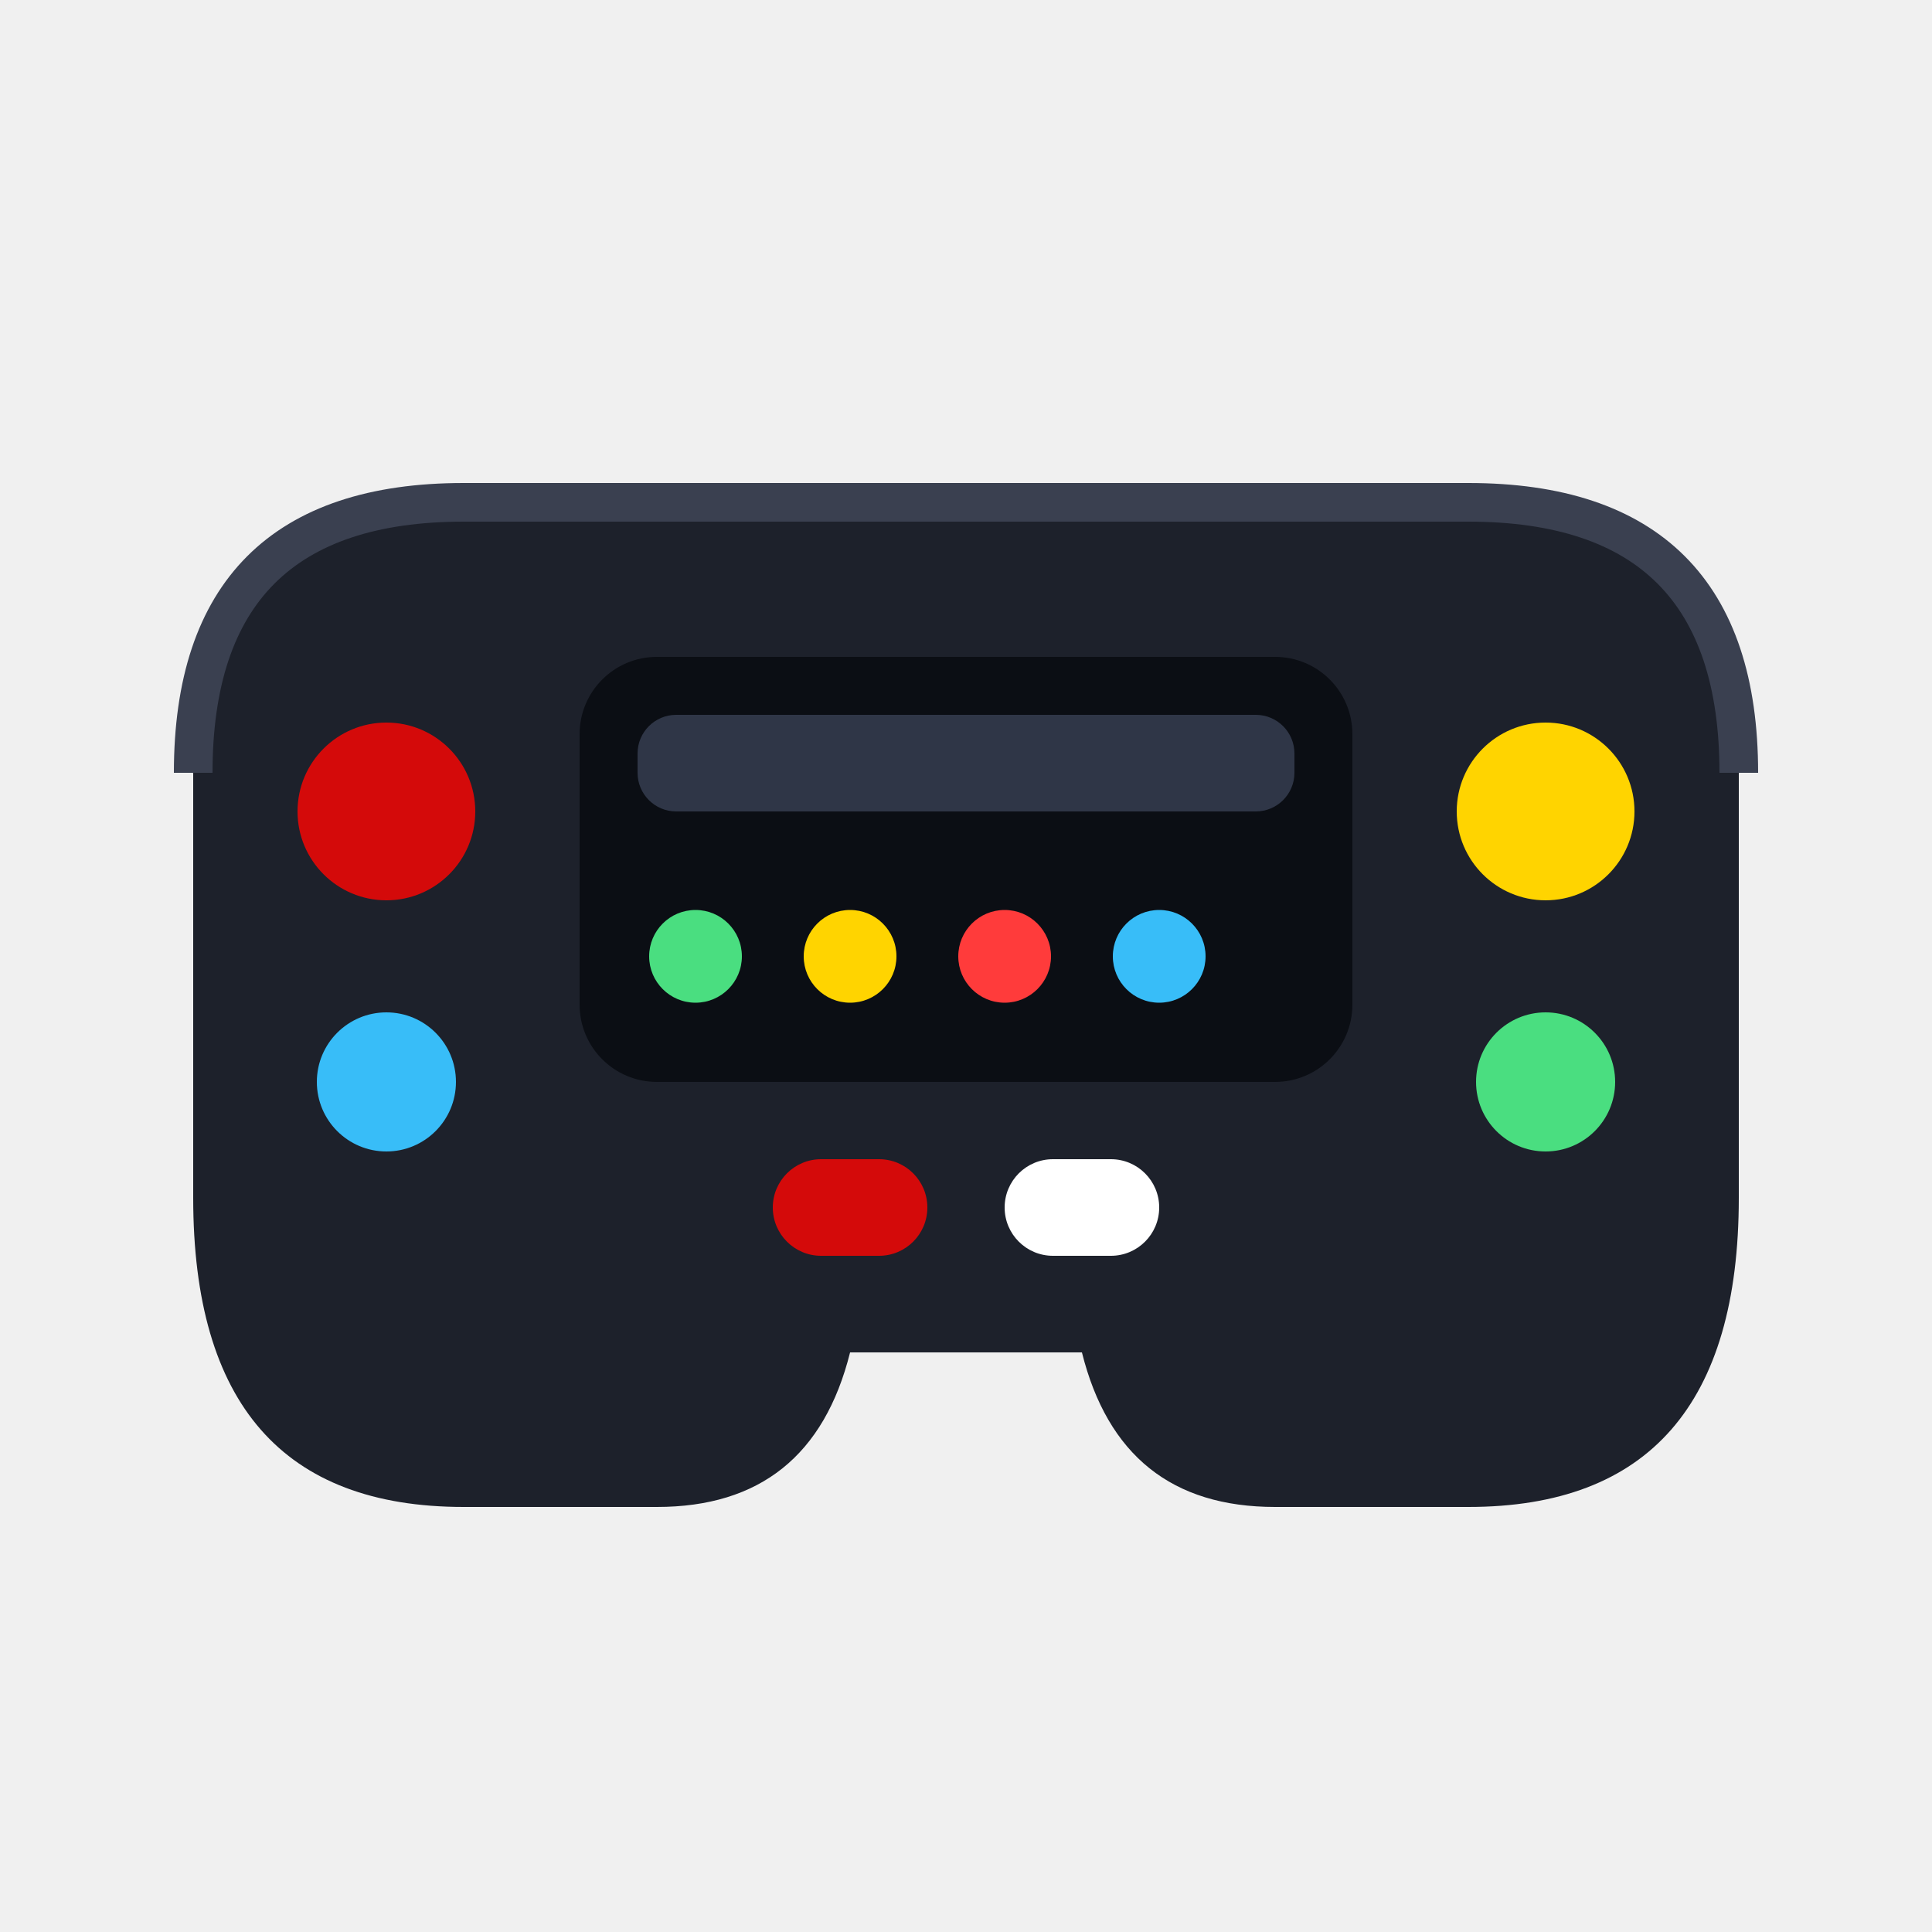
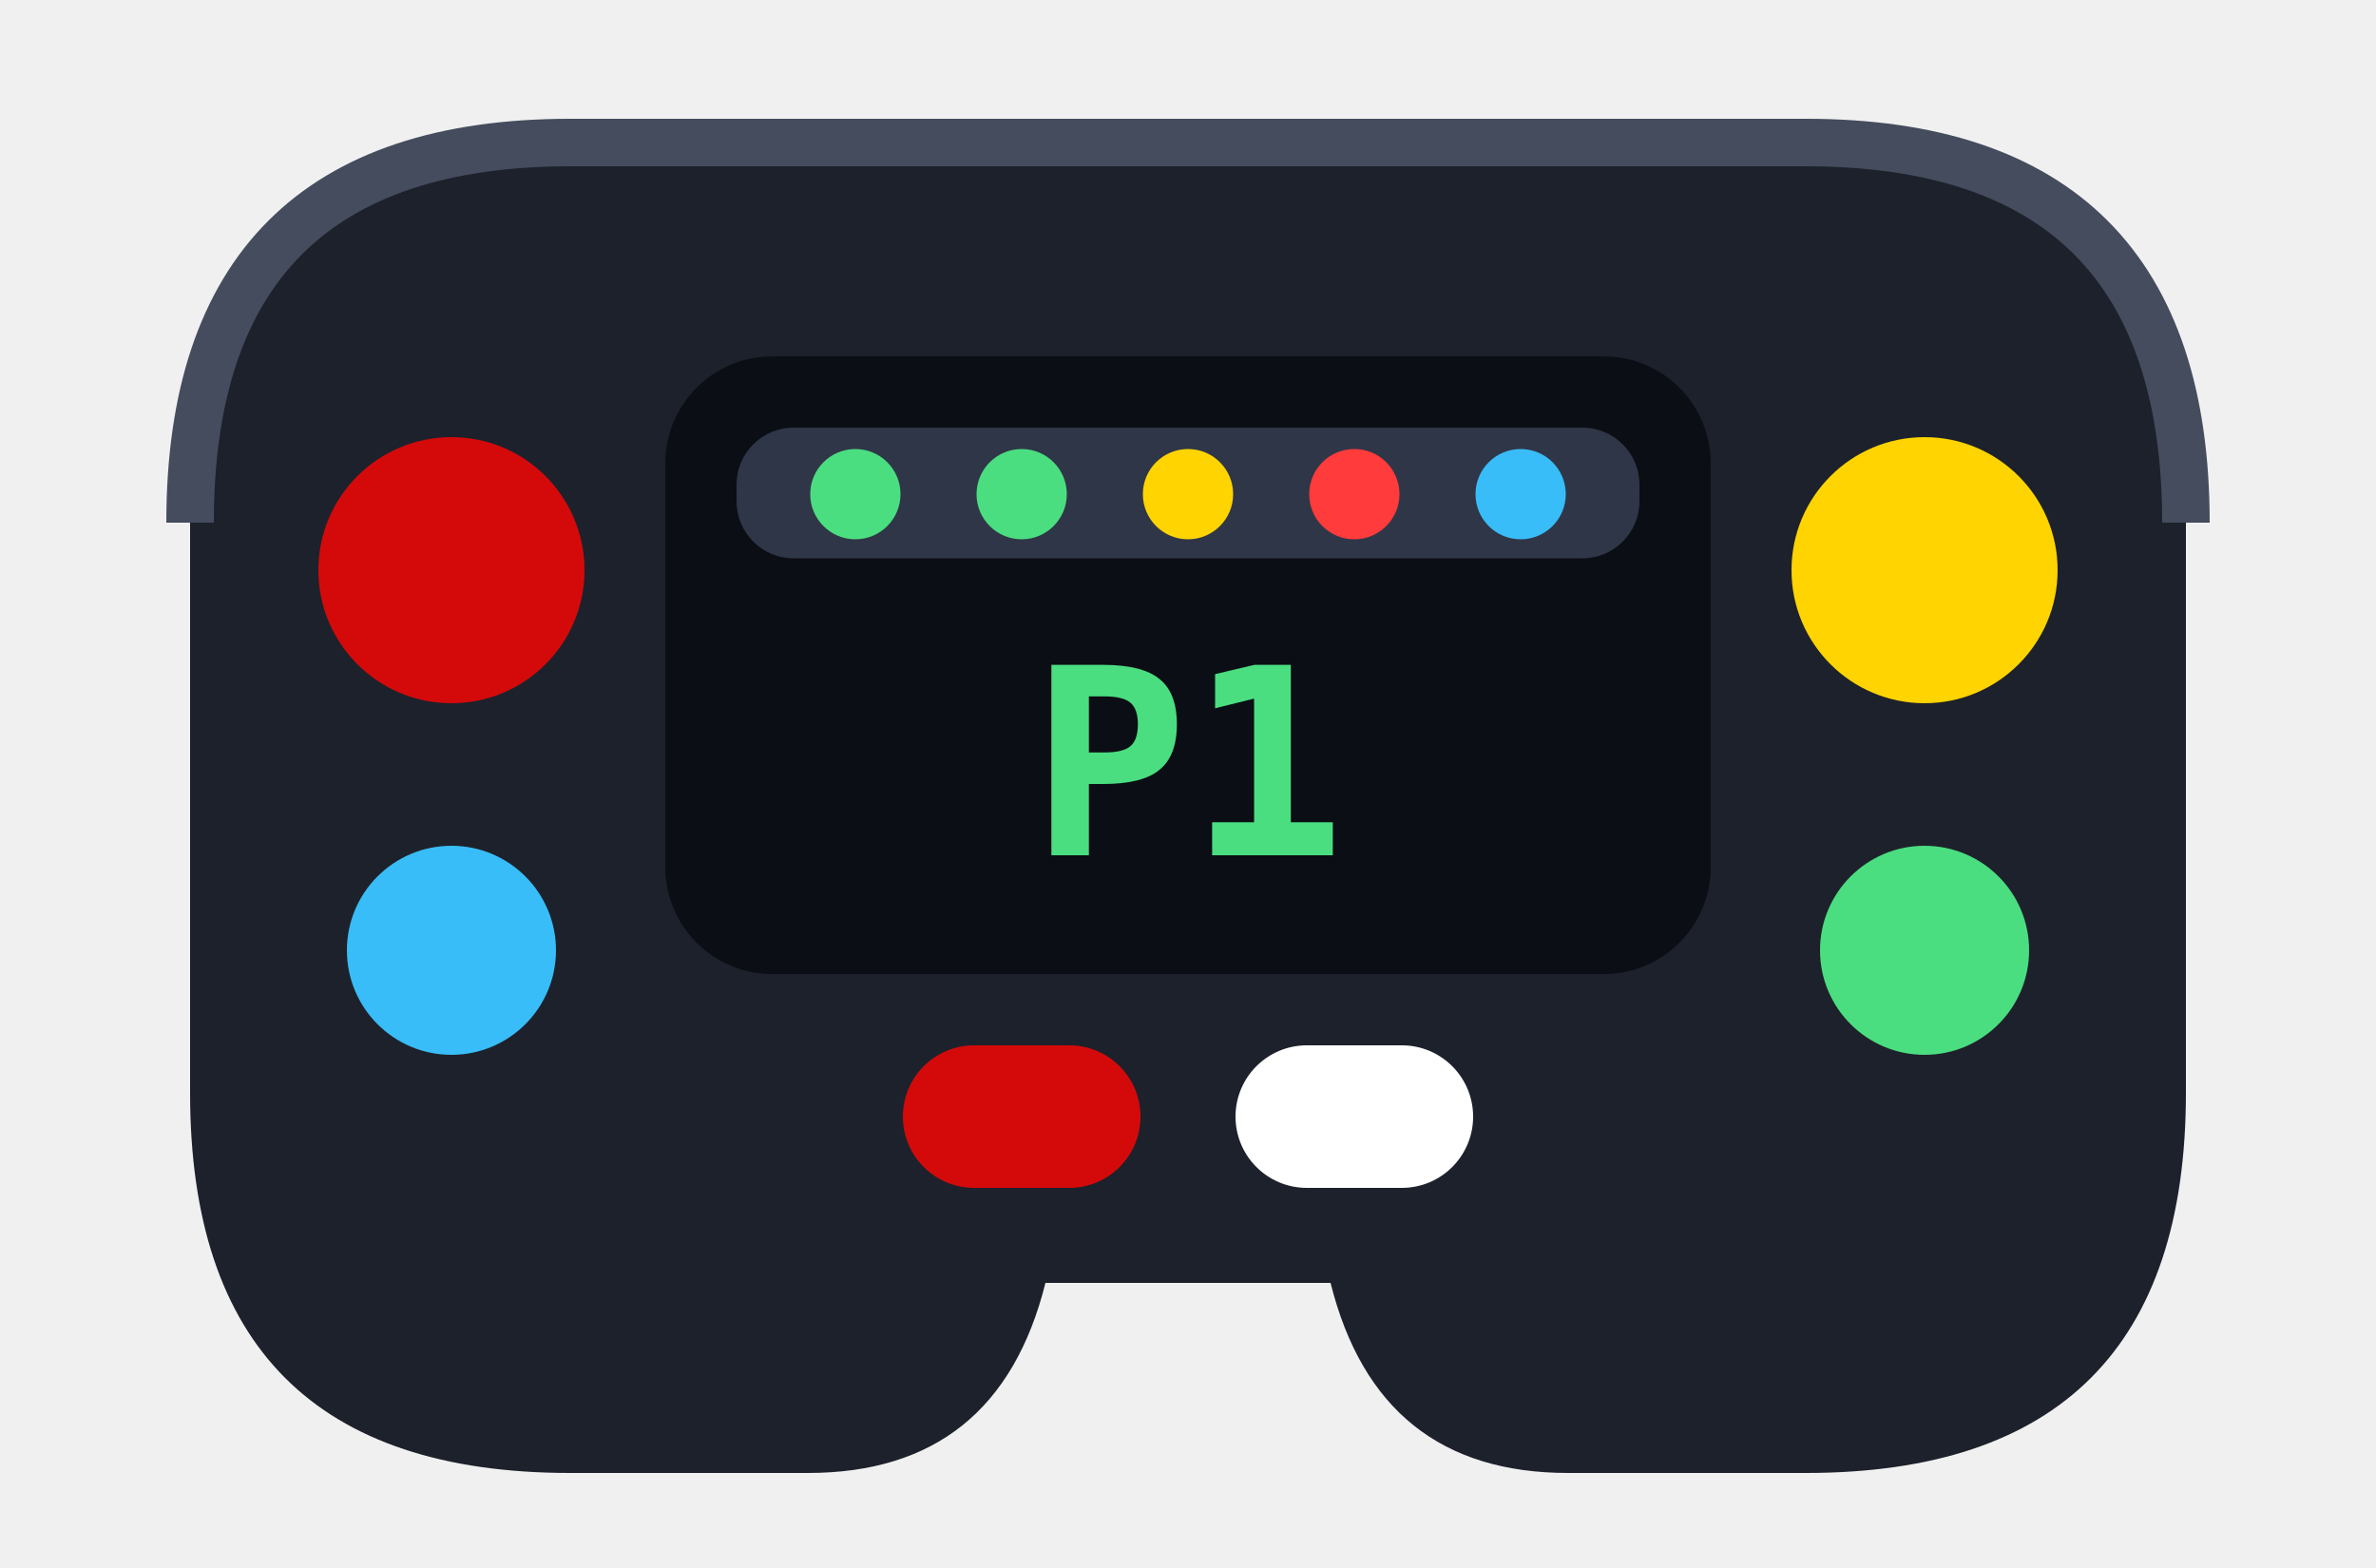
- <svg xmlns="http://www.w3.org/2000/svg" viewBox="0 0 100 100">
-   <path d="M10 40 Q10 26 24 26 L76 26 Q90 26 90 40 L90 62 Q90 78 76 78 L66 78 Q58 78 56 70 L44 70 Q42 78 34 78 L24 78 Q10 78 10 62 Z" fill="#1d212b" />
-   <path d="M10 40 Q10 26 24 26 L76 26 Q90 26 90 40" fill="none" stroke="#3a4050" stroke-width="2" />
-   <rect x="30" y="34" width="40" height="22" rx="4" fill="#0b0e14" />
-   <rect x="33" y="37" width="34" height="5" rx="2" fill="#2f3647" />
-   <circle cx="36" cy="49.5" r="2.4" fill="#4ade80" />
-   <circle cx="44" cy="49.5" r="2.4" fill="#ffd400" />
-   <circle cx="52" cy="49.5" r="2.4" fill="#ff3b3b" />
-   <circle cx="60" cy="49.5" r="2.4" fill="#38bdf8" />
-   <circle cx="20" cy="42" r="4.6" fill="#d40a0a" />
-   <circle cx="80" cy="42" r="4.6" fill="#ffd400" />
-   <circle cx="20" cy="56" r="3.6" fill="#38bdf8" />
-   <circle cx="80" cy="56" r="3.6" fill="#4ade80" />
-   <rect x="40" y="60" width="8" height="5" rx="2.5" fill="#d40a0a" />
-   <rect x="52" y="60" width="8" height="5" rx="2.5" fill="#fff" />
+ <svg xmlns="http://www.w3.org/2000/svg" viewBox="0 18 100 66">
+   <style>.led{animation:p 1.2s steps(1) infinite}.led:nth-of-type(2){animation-delay:.2s}.led:nth-of-type(3){animation-delay:.4s}.led:nth-of-type(4){animation-delay:.6s}.led:nth-of-type(5){animation-delay:.8s}@keyframes p{0%,70%{opacity:1}71%,100%{opacity:.25}}</style>
+   <path d="M8 40 Q8 24 24 24 L76 24 Q92 24 92 40 L92 64 Q92 80 76 80 L66 80 Q58 80 56 72 L44 72 Q42 80 34 80 L24 80 Q8 80 8 64 Z" fill="#1d212b" />
+   <path d="M8 40 Q8 24 24 24 L76 24 Q92 24 92 40" fill="none" stroke="#444c5e" stroke-width="2" />
+   <rect x="28" y="33" width="44" height="26" rx="4.5" fill="#0b0e14" />
+   <rect x="31" y="36" width="38" height="5.5" rx="2.4" fill="#2f3647" />
+   <circle class="led" cx="36" cy="38.8" r="1.9" fill="#4ade80" />
+   <circle class="led" cx="43" cy="38.8" r="1.9" fill="#4ade80" />
+   <circle class="led" cx="50" cy="38.8" r="1.9" fill="#ffd400" />
+   <circle class="led" cx="57" cy="38.8" r="1.9" fill="#ff3b3b" />
+   <circle class="led" cx="64" cy="38.8" r="1.9" fill="#38bdf8" />
+   <text x="50" y="54" text-anchor="middle" font-family="monospace" font-size="11" font-weight="700" fill="#4ade80">P1</text>
+   <circle cx="19" cy="42" r="5.6" fill="#d40a0a" />
+   <circle cx="81" cy="42" r="5.6" fill="#ffd400" />
+   <circle cx="19" cy="58" r="4.4" fill="#38bdf8" />
+   <circle cx="81" cy="58" r="4.4" fill="#4ade80" />
+   <rect x="38" y="62" width="10" height="6" rx="3" fill="#d40a0a" />
+   <rect x="52" y="62" width="10" height="6" rx="3" fill="#fff" />
</svg>
